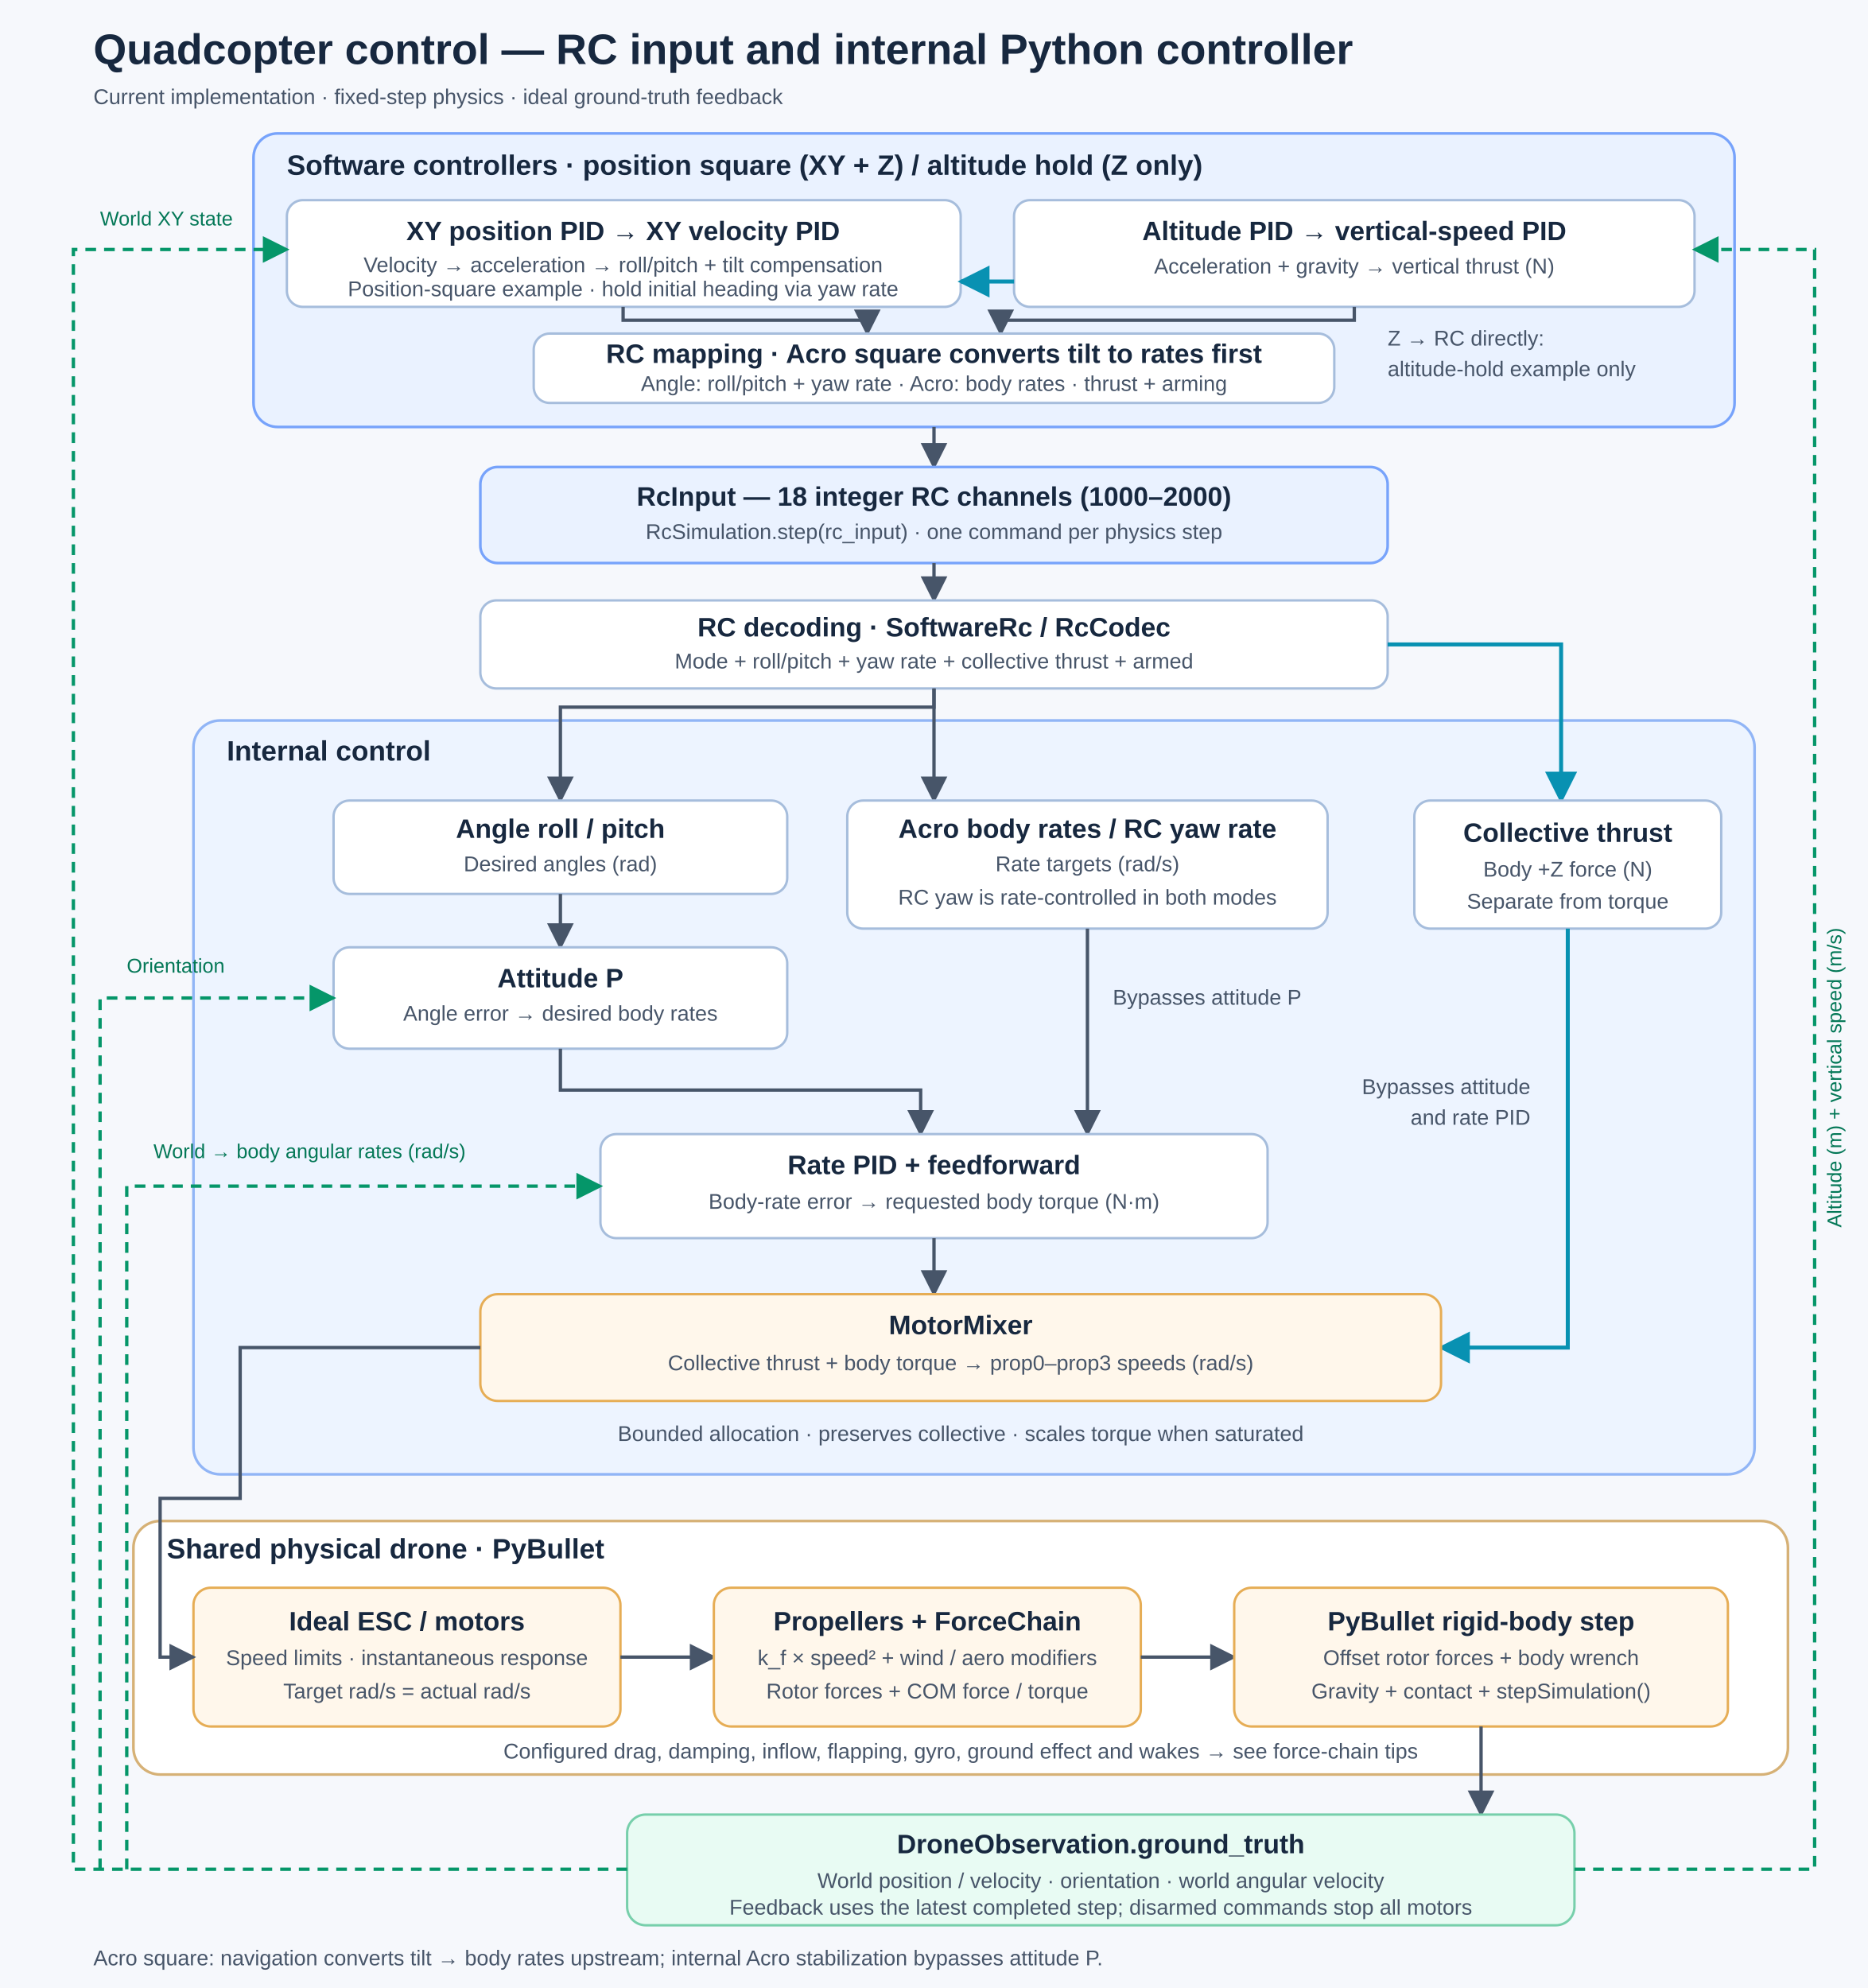
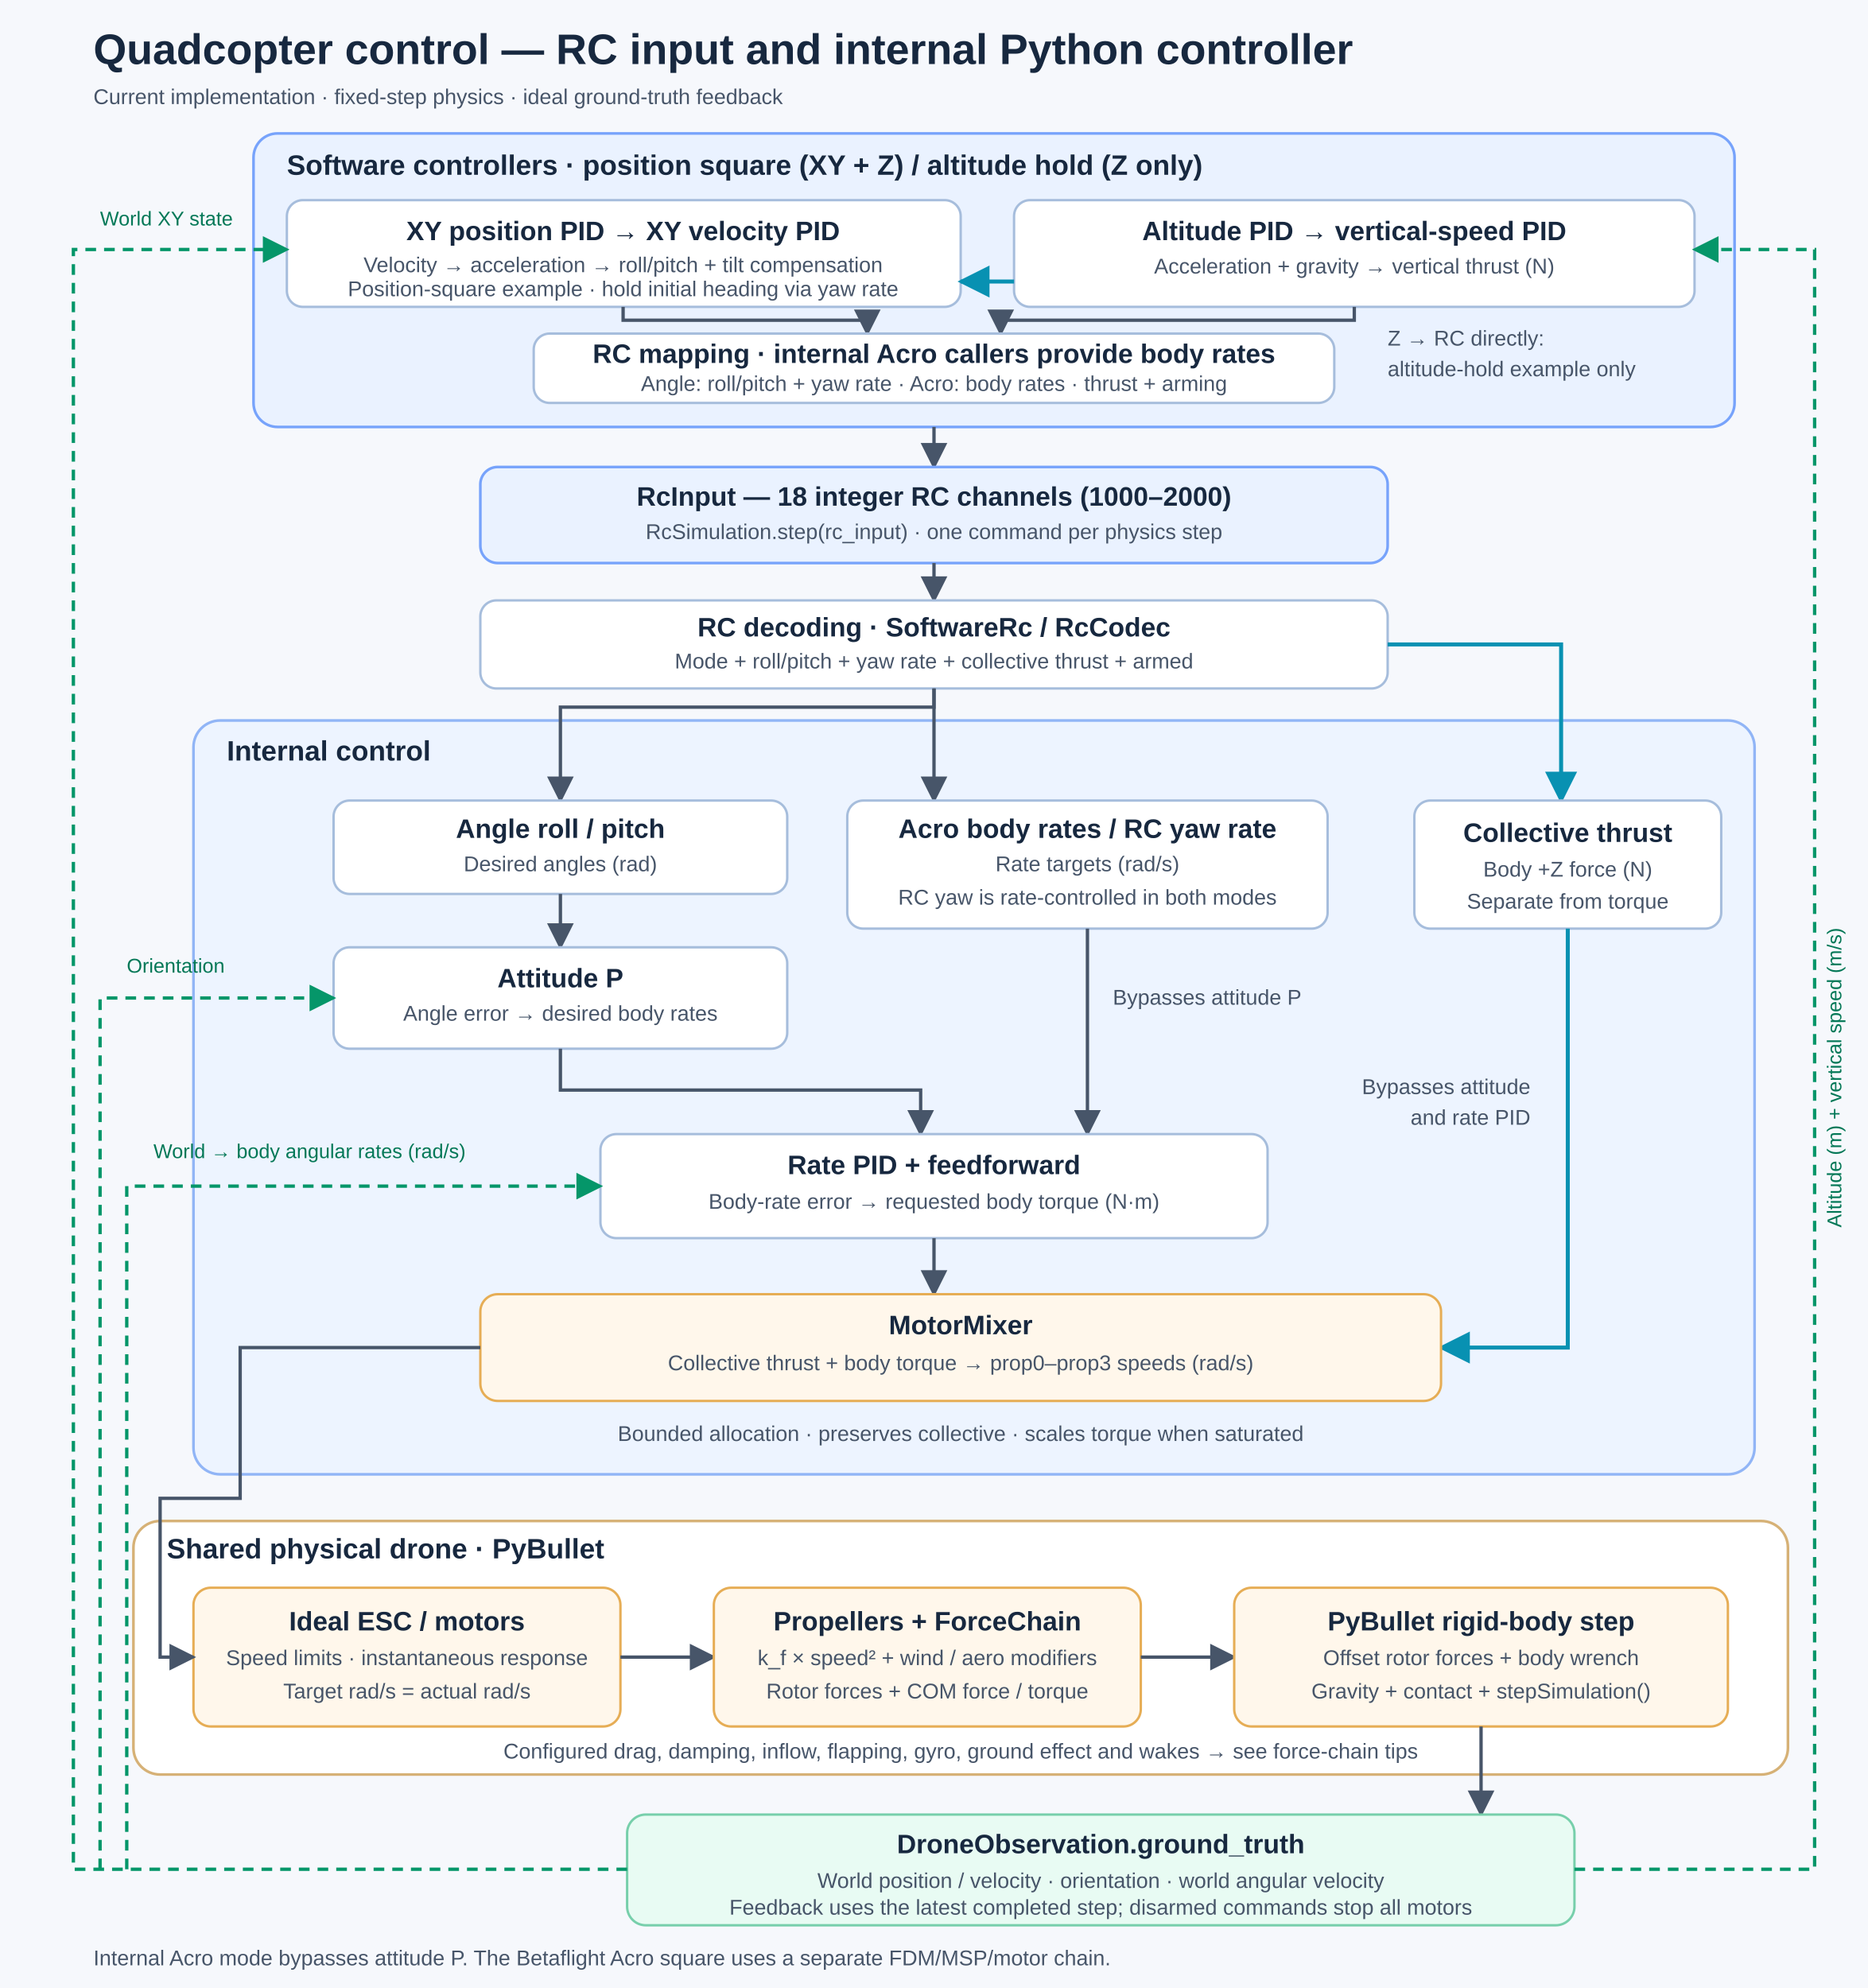
<svg xmlns="http://www.w3.org/2000/svg" width="1400" height="1490" viewBox="0 0 1400 1490" role="img" aria-labelledby="title description">
  <defs>
    <marker id="arrow" viewBox="0 0 10 10" refX="9" refY="5" markerWidth="8" markerHeight="8" orient="auto-start-reverse">
      <path d="M0 0 L10 5 L0 10 Z" fill="#475569" />
    </marker>
    <marker id="thrust-arrow" viewBox="0 0 10 10" refX="9" refY="5" markerWidth="8" markerHeight="8" orient="auto-start-reverse">
      <path d="M0 0 L10 5 L0 10 Z" fill="#0891b2" />
    </marker>
    <marker id="feedback-arrow" viewBox="0 0 10 10" refX="9" refY="5" markerWidth="8" markerHeight="8" orient="auto-start-reverse">
      <path d="M0 0 L10 5 L0 10 Z" fill="#059669" />
    </marker>
    <style>
      text { font-family: Arial, Helvetica, sans-serif; fill: #17283f; }
      .heading { font-size: 32px; font-weight: 700; }
      .section { font-size: 21px; font-weight: 700; }
      .label { font-size: 20px; font-weight: 700; text-anchor: middle; }
      .detail { font-size: 16px; fill: #475569; text-anchor: middle; }
      .note { font-size: 16px; fill: #475569; }
      .control { fill: white; stroke: #a6bddc; stroke-width: 1.8; }
      .physics { fill: #fff7eb; stroke: #e6ad55; stroke-width: 1.8; }
      .flow { fill: none; stroke: #475569; stroke-width: 2.5; marker-end: url(#arrow); }
      .thrust { fill: none; stroke: #0891b2; stroke-width: 3; marker-end: url(#thrust-arrow); }
      .feedback { fill: none; stroke: #059669; stroke-width: 2.5; stroke-dasharray: 8 6; marker-end: url(#feedback-arrow); }
      .feedback-label { font-size: 15px; fill: #047857; }
    </style>
  </defs>
  <rect width="1400" height="1490" fill="#f6f8fc" />
  <text x="70" y="48" class="heading">Quadcopter control — RC input and internal Python controller</text>
  <text x="70" y="78" class="note">Current implementation · fixed-step physics · ideal ground-truth feedback</text>
  <rect x="190" y="100" width="1110" height="220" rx="18" fill="#eaf2ff" stroke="#77a3fb" stroke-width="2" />
  <text x="215" y="131" class="section">Software controllers · position square (XY + Z) / altitude hold (Z only)</text>
  <rect x="215" y="150" width="505" height="80" rx="12" class="control" />
  <text x="467" y="180" class="label">XY position PID → XY velocity PID</text>
  <text x="467" y="204" class="detail">Velocity → acceleration → roll/pitch + tilt compensation</text>
  <text x="467" y="222" class="detail">Position-square example · hold initial heading via yaw rate</text>
  <rect x="760" y="150" width="510" height="80" rx="12" class="control" />
  <text x="1015" y="180" class="label">Altitude PID → vertical-speed PID</text>
  <text x="1015" y="205" class="detail">Acceleration + gravity → vertical thrust (N)</text>
  <path d="M760 211 H720" class="thrust" />
  <path d="M467 230 V240 H650 V250" class="flow" />
  <path d="M1015 230 V240 H750 V250" class="flow" />
  <text x="1040" y="259" class="note">Z → RC directly:</text>
  <text x="1040" y="282" class="note">altitude-hold example only</text>
  <rect x="400" y="250" width="600" height="52" rx="12" class="control" />
-   <text x="700" y="272" class="label">RC mapping · Acro square converts tilt to rates first</text>
+   <text x="700" y="272" class="label">RC mapping · internal Acro callers provide body rates</text>
  <text x="700" y="293" class="detail">Angle: roll/pitch + yaw rate · Acro: body rates · thrust + arming</text>
  <path d="M700 320 V350" class="flow" />
  <rect x="360" y="350" width="680" height="72" rx="13" fill="#eaf2ff" stroke="#77a3fb" stroke-width="2" />
  <text x="700" y="379" class="label">RcInput — 18 integer RC channels (1000–2000)</text>
  <text x="700" y="404" class="detail">RcSimulation.step(rc_input) · one command per physics step</text>
  <path d="M700 422 V450" class="flow" />
  <rect x="360" y="450" width="680" height="66" rx="12" class="control" />
  <text x="700" y="477" class="label">RC decoding · SoftwareRc / RcCodec</text>
  <text x="700" y="501" class="detail">Mode + roll/pitch + yaw rate + collective thrust + armed</text>
  <rect x="145" y="540" width="1170" height="565" rx="20" fill="#edf4ff" stroke="#91b5f6" stroke-width="2" />
  <text x="170" y="570" class="section">Internal control</text>
  <path d="M700 516 V530 H420 V600" class="flow" />
  <path d="M700 516 V600" class="flow" />
  <path d="M1040 483 H1170 V600" class="thrust" />
  <rect x="250" y="600" width="340" height="70" rx="12" class="control" />
  <text x="420" y="628" class="label">Angle roll / pitch</text>
  <text x="420" y="653" class="detail">Desired angles (rad)</text>
  <path d="M420 670 V710" class="flow" />
  <rect x="250" y="710" width="340" height="76" rx="12" class="control" />
  <text x="420" y="740" class="label">Attitude P</text>
  <text x="420" y="765" class="detail">Angle error → desired body rates</text>
  <rect x="635" y="600" width="360" height="96" rx="12" class="control" />
  <text x="815" y="628" class="label">Acro body rates / RC yaw rate</text>
  <text x="815" y="653" class="detail">Rate targets (rad/s)</text>
  <text x="815" y="678" class="detail">RC yaw is rate-controlled in both modes</text>
  <path d="M815 696 V850" class="flow" />
  <text x="834" y="753" class="note">Bypasses attitude P</text>
  <rect x="1060" y="600" width="230" height="96" rx="12" class="control" />
  <text x="1175" y="631" class="label">Collective thrust</text>
  <text x="1175" y="657" class="detail">Body +Z force (N)</text>
  <text x="1175" y="681" class="detail">Separate from torque</text>
  <path d="M1175 696 V1010 H1080" class="thrust" />
  <text x="1147" y="820" class="note" text-anchor="end">Bypasses attitude</text>
  <text x="1147" y="843" class="note" text-anchor="end">and rate PID</text>
  <path d="M420 786 V817 H690 V850" class="flow" />
  <rect x="450" y="850" width="500" height="78" rx="12" class="control" />
  <text x="700" y="880" class="label">Rate PID + feedforward</text>
  <text x="700" y="906" class="detail">Body-rate error → requested body torque (N·m)</text>
  <path d="M700 928 V970" class="flow" />
  <rect x="360" y="970" width="720" height="80" rx="13" class="physics" />
  <text x="720" y="1000" class="label">MotorMixer</text>
  <text x="720" y="1027" class="detail">Collective thrust + body torque → prop0–prop3 speeds (rad/s)</text>
  <text x="720" y="1080" class="detail">Bounded allocation · preserves collective · scales torque when saturated</text>
  <rect x="100" y="1140" width="1240" height="190" rx="20" fill="white" stroke="#d6b176" stroke-width="2" />
  <text x="125" y="1168" class="section">Shared physical drone · PyBullet</text>
  <rect x="145" y="1190" width="320" height="104" rx="13" class="physics" />
  <path d="M360 1010 H180 V1123 H120 V1242 H145" class="flow" />
  <text x="305" y="1222" class="label">Ideal ESC / motors</text>
  <text x="305" y="1248" class="detail">Speed limits · instantaneous response</text>
  <text x="305" y="1273" class="detail">Target rad/s = actual rad/s</text>
  <path d="M465 1242 H535" class="flow" />
  <rect x="535" y="1190" width="320" height="104" rx="13" class="physics" />
  <text x="695" y="1222" class="label">Propellers + ForceChain</text>
  <text x="695" y="1248" class="detail">k_f × speed² + wind / aero modifiers</text>
  <text x="695" y="1273" class="detail">Rotor forces + COM force / torque</text>
  <path d="M855 1242 H925" class="flow" />
  <rect x="925" y="1190" width="370" height="104" rx="13" class="physics" />
  <text x="1110" y="1222" class="label">PyBullet rigid-body step</text>
  <text x="1110" y="1248" class="detail">Offset rotor forces + body wrench</text>
  <text x="1110" y="1273" class="detail">Gravity + contact + stepSimulation()</text>
  <a href="force-implementation-chain.svg">
    <text x="720" y="1318" class="detail">Configured drag, damping, inflow, flapping, gyro, ground effect and wakes → see force-chain tips</text>
  </a>
  <path d="M1110 1294 V1360" class="flow" />
  <rect x="470" y="1360" width="710" height="83" rx="14" fill="#e8fbf3" stroke="#77cfab" stroke-width="1.8" />
  <text x="825" y="1389" class="label">DroneObservation.ground_truth</text>
  <text x="825" y="1415" class="detail">World position / velocity · orientation · world angular velocity</text>
  <text x="825" y="1435" class="detail">Feedback uses the latest completed step; disarmed commands stop all motors</text>
  <path d="M470 1401 H55 V187 H215" class="feedback" />
  <text x="75" y="169" class="feedback-label">World XY state</text>
  <path d="M1180 1401 H1360 V187 H1270" class="feedback" />
  <text x="1380" y="920" class="feedback-label" transform="rotate(-90 1380 920)">Altitude (m) + vertical speed (m/s)</text>
  <path d="M75 1401 V748 H250" class="feedback" />
  <text x="95" y="729" class="feedback-label">Orientation</text>
  <path d="M95 1401 V889 H450" class="feedback" />
  <text x="115" y="868" class="feedback-label">World → body angular rates (rad/s)</text>
-   <text x="70" y="1473" class="note">Acro square: navigation converts tilt → body rates upstream; internal Acro stabilization bypasses attitude P.</text>
+   <text x="70" y="1473" class="note">Internal Acro mode bypasses attitude P. The Betaflight Acro square uses a separate FDM/MSP/motor chain.</text>
</svg>
